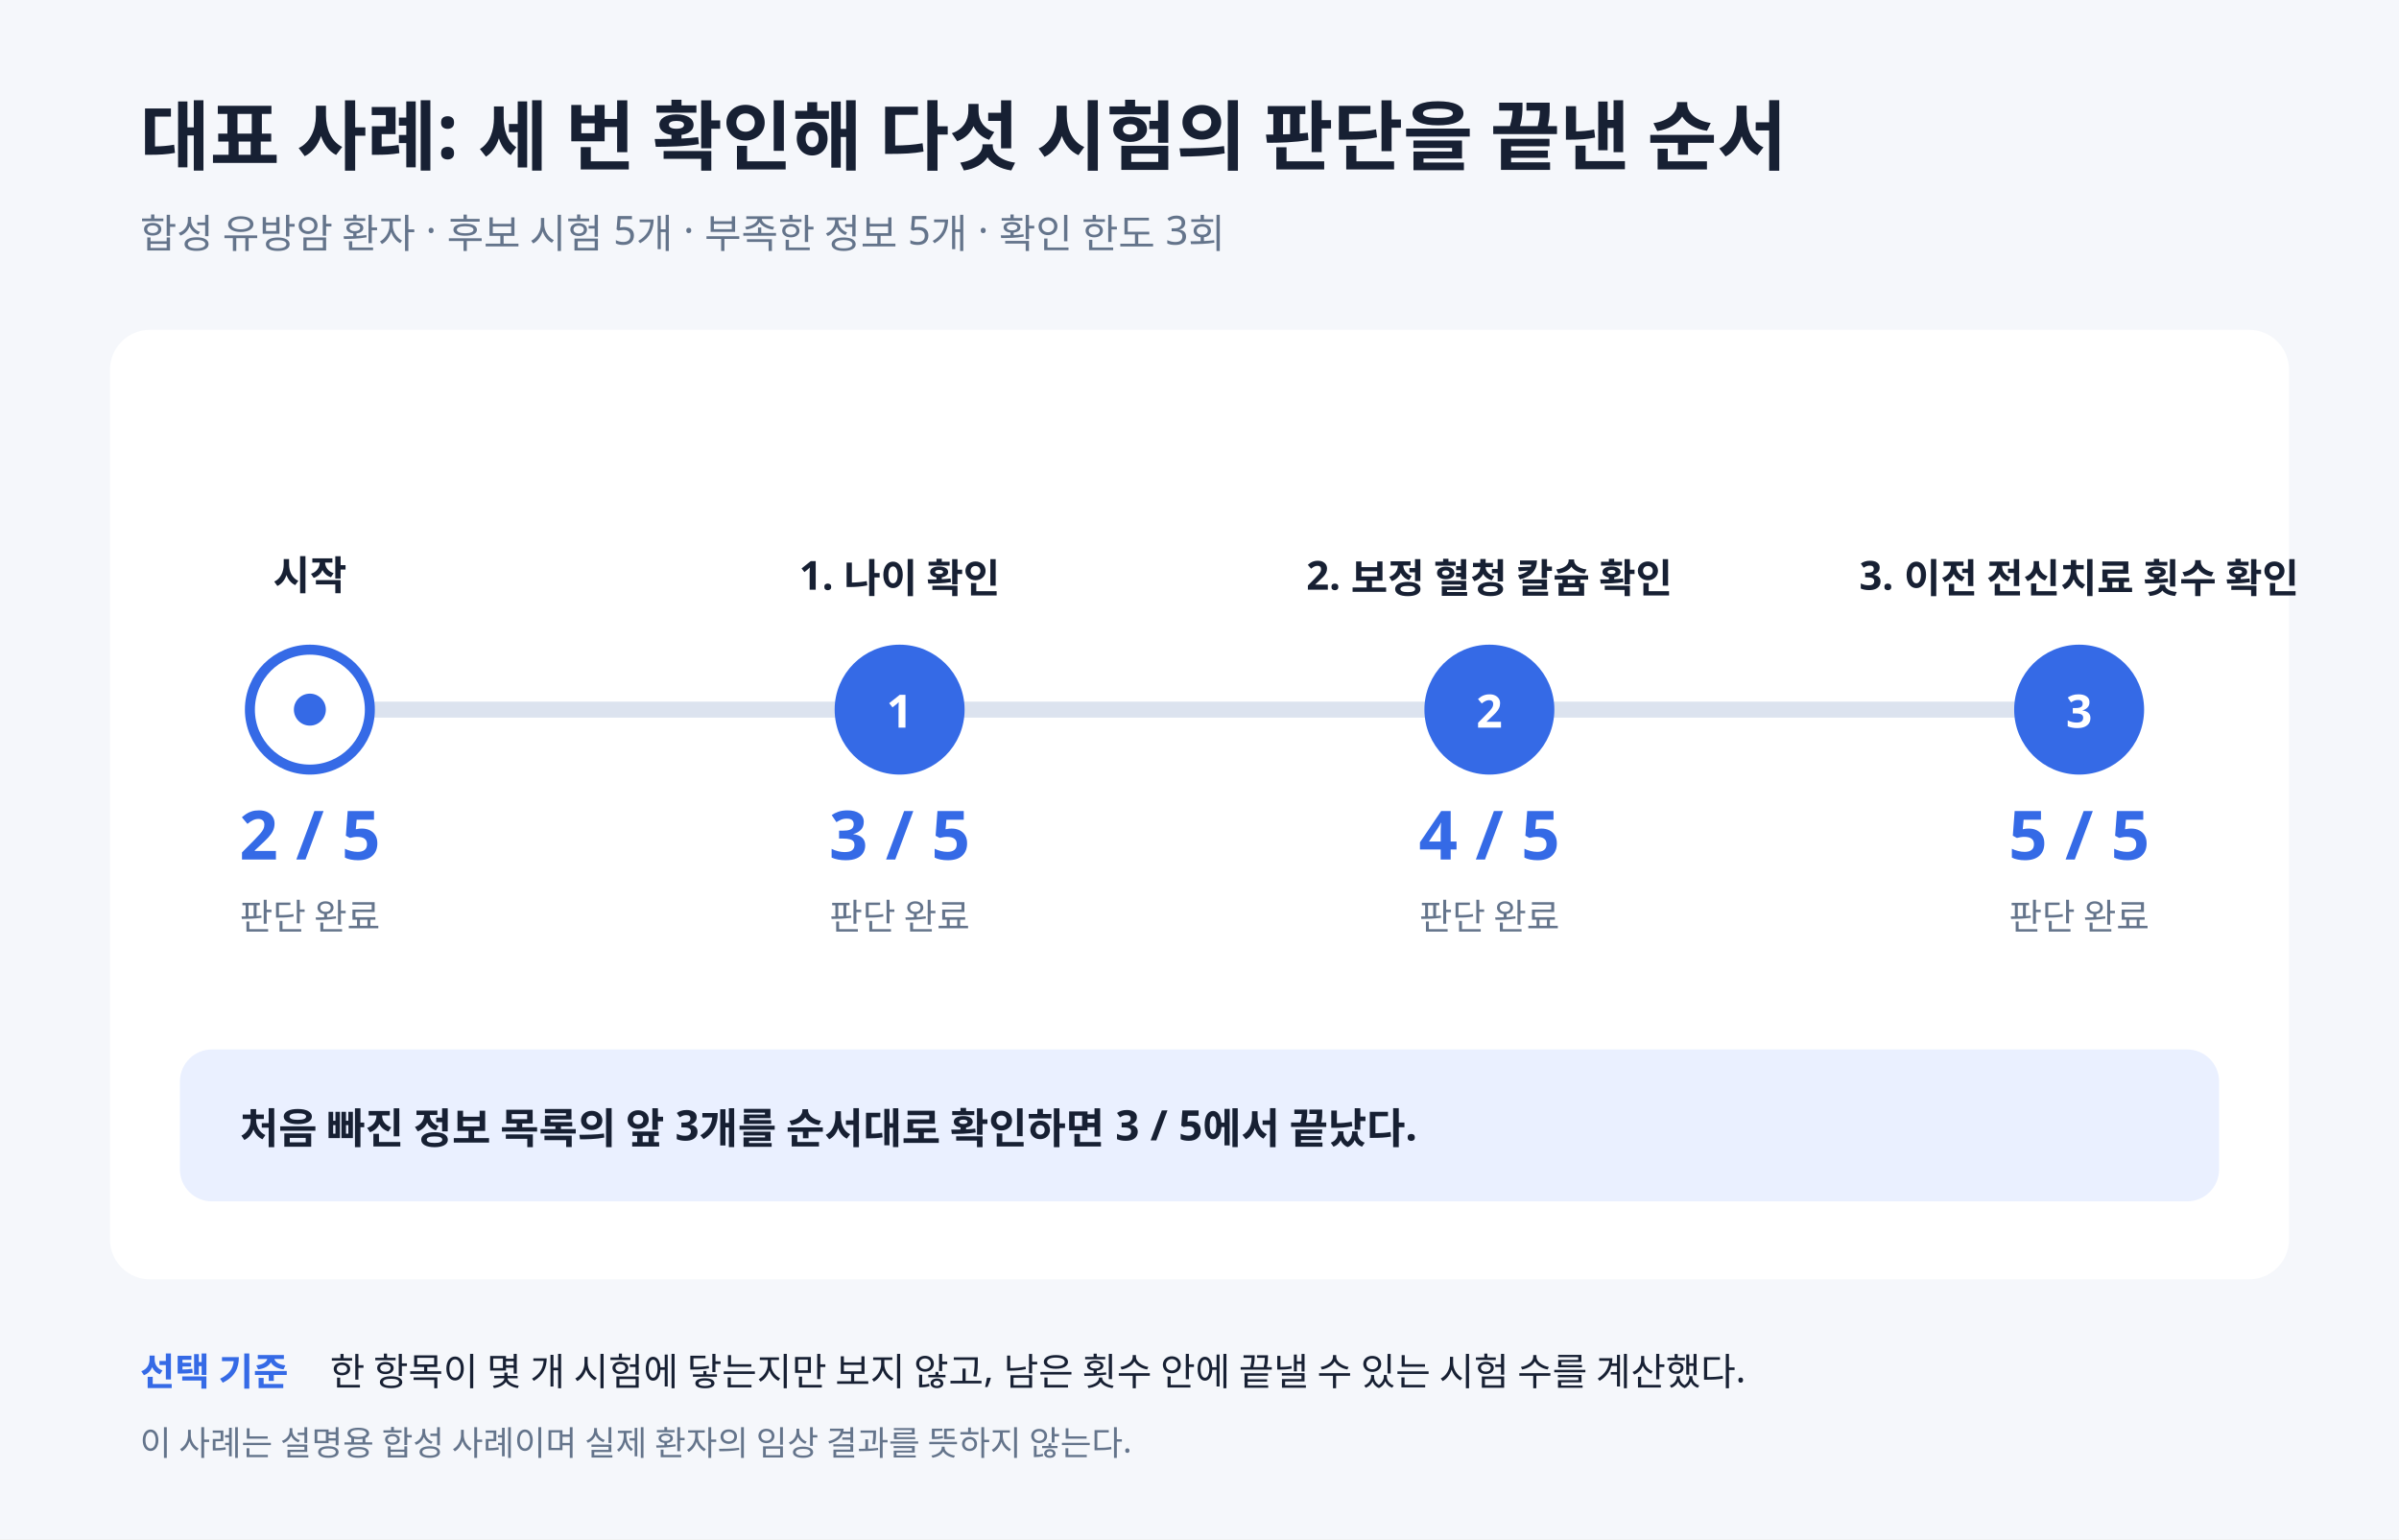
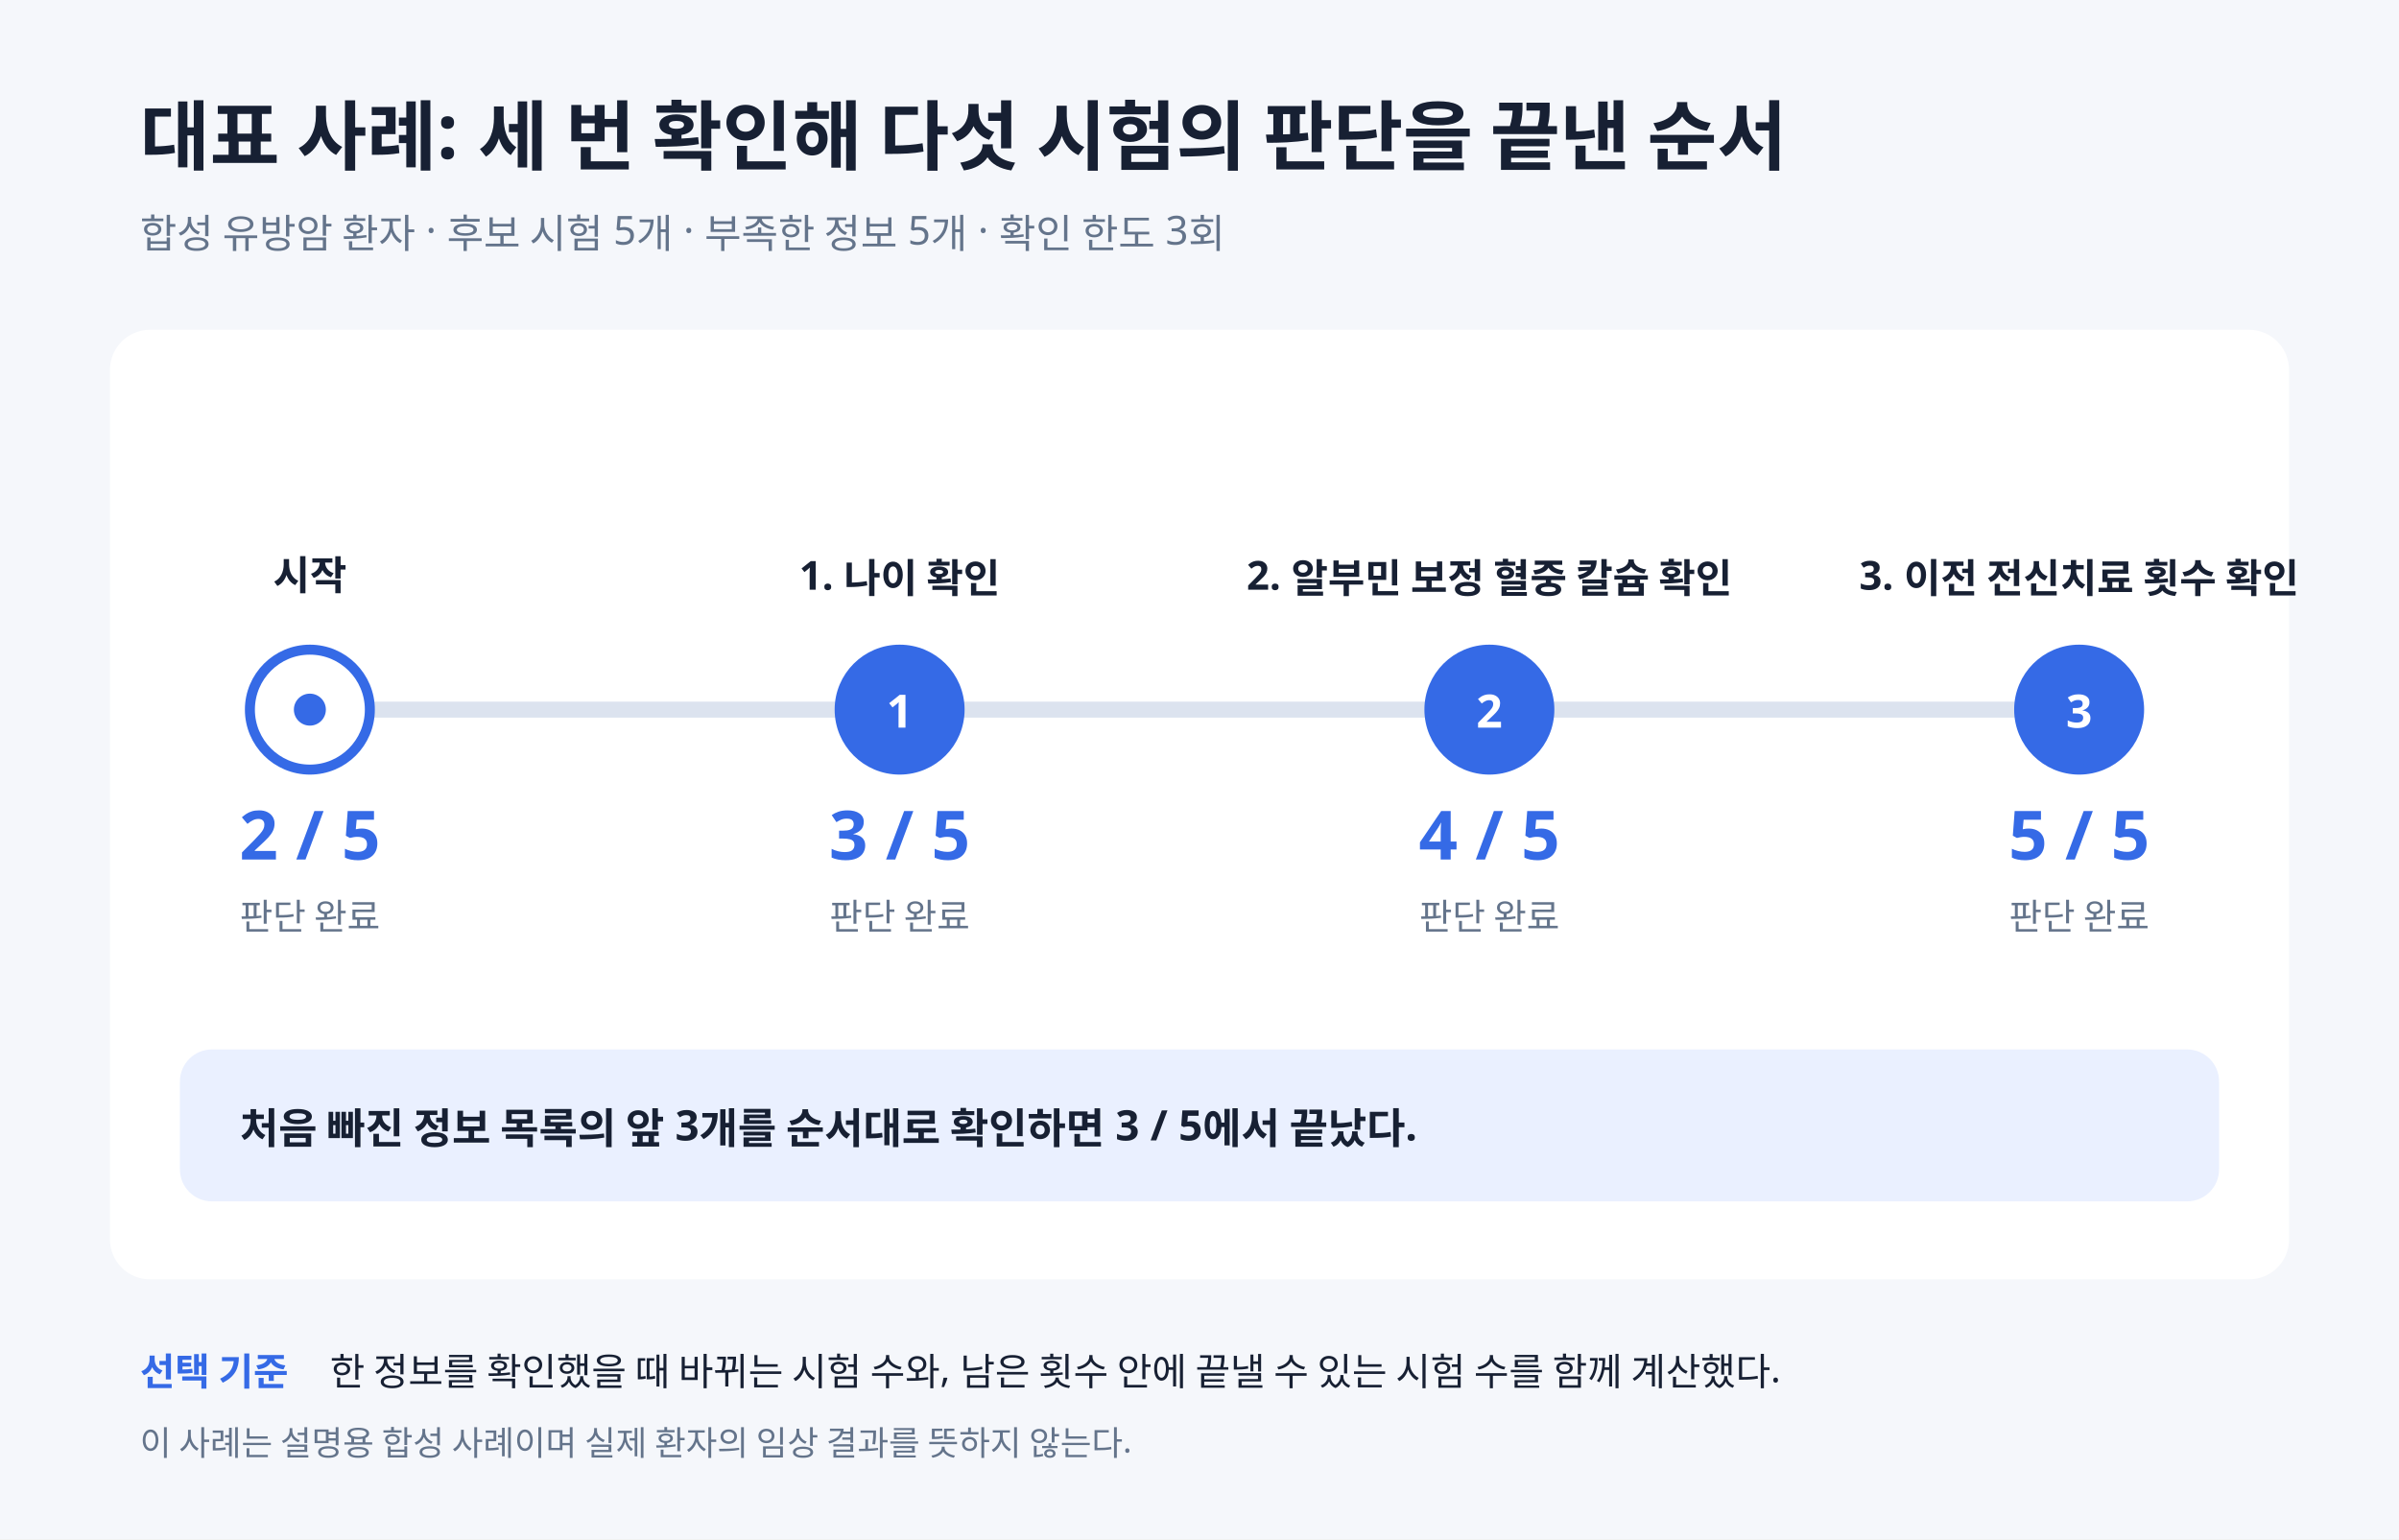
<svg xmlns="http://www.w3.org/2000/svg" width="1200" height="770" viewBox="0 0 1200 770" role="img" aria-labelledby="title desc">
  <rect width="1200" height="770" fill="#F5F7FB" />
  <text x="70" y="82" font-family="Pretendard, Noto Sans KR, Malgun Gothic, sans-serif" font-size="38" font-weight="700" fill="#172033" text-anchor="start">대표 사례: 세 번 확인해 다섯 시험의 판단을 끝낸 순서</text>
  <text x="70" y="124" font-family="Pretendard, Noto Sans KR, Malgun Gothic, sans-serif" font-size="20" font-weight="400" fill="#64748B" text-anchor="start">합성 유방암 환자 · 후보 시험 5개 · 부족한 정보 5개 · 확인 한도 3회</text>
  <rect x="55" y="165" width="1090" height="475" rx="20" fill="#FFFFFF" stroke="none" />
  <line x1="155" y1="355" x2="1045" y2="355" stroke="#DCE3EF" stroke-width="8" stroke-linecap="round" />
  <circle cx="155" cy="355" r="30" fill="#FFFFFF" stroke="#356AE6" stroke-width="5" />
  <circle cx="155" cy="355" r="8" fill="#356AE6" />
  <text x="155" y="295" font-family="Pretendard, Noto Sans KR, Malgun Gothic, sans-serif" font-size="20" font-weight="650" fill="#172033" text-anchor="middle">시작</text>
  <text x="155" y="430" font-family="Pretendard, Noto Sans KR, Malgun Gothic, sans-serif" font-size="34" font-weight="750" fill="#356AE6" text-anchor="middle">2 / 5</text>
  <text x="155" y="465" font-family="Pretendard, Noto Sans KR, Malgun Gothic, sans-serif" font-size="18" font-weight="400" fill="#64748B" text-anchor="middle">판단 완료</text>
  <circle cx="450" cy="355" r="30" fill="#356AE6" stroke="#356AE6" stroke-width="5" />
  <text x="450" y="364" font-family="Pretendard, Noto Sans KR, Malgun Gothic, sans-serif" font-size="23" font-weight="700" fill="#FFFFFF" text-anchor="middle">1</text>
  <text x="450" y="295" font-family="Pretendard, Noto Sans KR, Malgun Gothic, sans-serif" font-size="20" font-weight="650" fill="#172033" text-anchor="middle">1. 나이 확인</text>
  <text x="450" y="430" font-family="Pretendard, Noto Sans KR, Malgun Gothic, sans-serif" font-size="34" font-weight="750" fill="#356AE6" text-anchor="middle">3 / 5</text>
  <text x="450" y="465" font-family="Pretendard, Noto Sans KR, Malgun Gothic, sans-serif" font-size="18" font-weight="400" fill="#64748B" text-anchor="middle">판단 완료</text>
  <circle cx="745" cy="355" r="30" fill="#356AE6" stroke="#356AE6" stroke-width="5" />
  <text x="745" y="364" font-family="Pretendard, Noto Sans KR, Malgun Gothic, sans-serif" font-size="23" font-weight="700" fill="#FFFFFF" text-anchor="middle">2</text>
-   <text x="745" y="295" font-family="Pretendard, Noto Sans KR, Malgun Gothic, sans-serif" font-size="20" font-weight="650" fill="#172033" text-anchor="middle">2. 보정 혈청 칼슘 확인</text>
+   <text x="745" y="295" font-family="Pretendard, Noto Sans KR, Malgun Gothic, sans-serif" font-size="20" font-weight="650" fill="#172033" text-anchor="middle">2. 알부민 보정 혈중 칼슘 확인</text>
  <text x="745" y="430" font-family="Pretendard, Noto Sans KR, Malgun Gothic, sans-serif" font-size="34" font-weight="750" fill="#356AE6" text-anchor="middle">4 / 5</text>
  <text x="745" y="465" font-family="Pretendard, Noto Sans KR, Malgun Gothic, sans-serif" font-size="18" font-weight="400" fill="#64748B" text-anchor="middle">판단 완료</text>
  <circle cx="1040" cy="355" r="30" fill="#356AE6" stroke="#356AE6" stroke-width="5" />
  <text x="1040" y="364" font-family="Pretendard, Noto Sans KR, Malgun Gothic, sans-serif" font-size="23" font-weight="700" fill="#FFFFFF" text-anchor="middle">3</text>
  <text x="1040" y="295" font-family="Pretendard, Noto Sans KR, Malgun Gothic, sans-serif" font-size="20" font-weight="650" fill="#172033" text-anchor="middle">3. 이전 전신치료 횟수 확인</text>
  <text x="1040" y="430" font-family="Pretendard, Noto Sans KR, Malgun Gothic, sans-serif" font-size="34" font-weight="750" fill="#356AE6" text-anchor="middle">5 / 5</text>
  <text x="1040" y="465" font-family="Pretendard, Noto Sans KR, Malgun Gothic, sans-serif" font-size="18" font-weight="400" fill="#64748B" text-anchor="middle">판단 완료</text>
  <rect x="90" y="525" width="1020" height="76" rx="16" fill="#EAF0FF" stroke="none" />
  <text x="120" y="572" font-family="Pretendard, Noto Sans KR, Malgun Gothic, sans-serif" font-size="21" font-weight="650" fill="#172033" text-anchor="start">처음 빠진 정보 목록의 앞 3개를 순서대로 확인하면 3 / 5에서 끝났다.</text>
  <text x="70" y="693" font-family="Pretendard, Noto Sans KR, Malgun Gothic, sans-serif" font-size="19" font-weight="700" fill="#356AE6" text-anchor="start">선택 기준</text>
-   <text x="165" y="693" font-family="Pretendard, Noto Sans KR, Malgun Gothic, sans-serif" font-size="19" font-weight="400" fill="#172033" text-anchor="start">한 항목이 몇 개 시험에 닿는지만 보지 않고, 남은 횟수 안에 끝낼 수 있는 시험 수를 계산했다.</text>
+   <text x="165" y="693" font-family="Pretendard, Noto Sans KR, Malgun Gothic, sans-serif" font-size="19" font-weight="400" fill="#172033" text-anchor="start">한 정보를 확인했을 때 바뀌는 시험 수와, 남은 횟수 안에 끝낼 수 있는 시험 수를 함께 계산했다.</text>
  <text x="70" y="728" font-family="Pretendard, Noto Sans KR, Malgun Gothic, sans-serif" font-size="17" font-weight="400" fill="#64748B" text-anchor="start">이 사례는 설명용 합성 사례이며 실제 환자의 임상 결과를 뜻하지 않는다.</text>
</svg>
